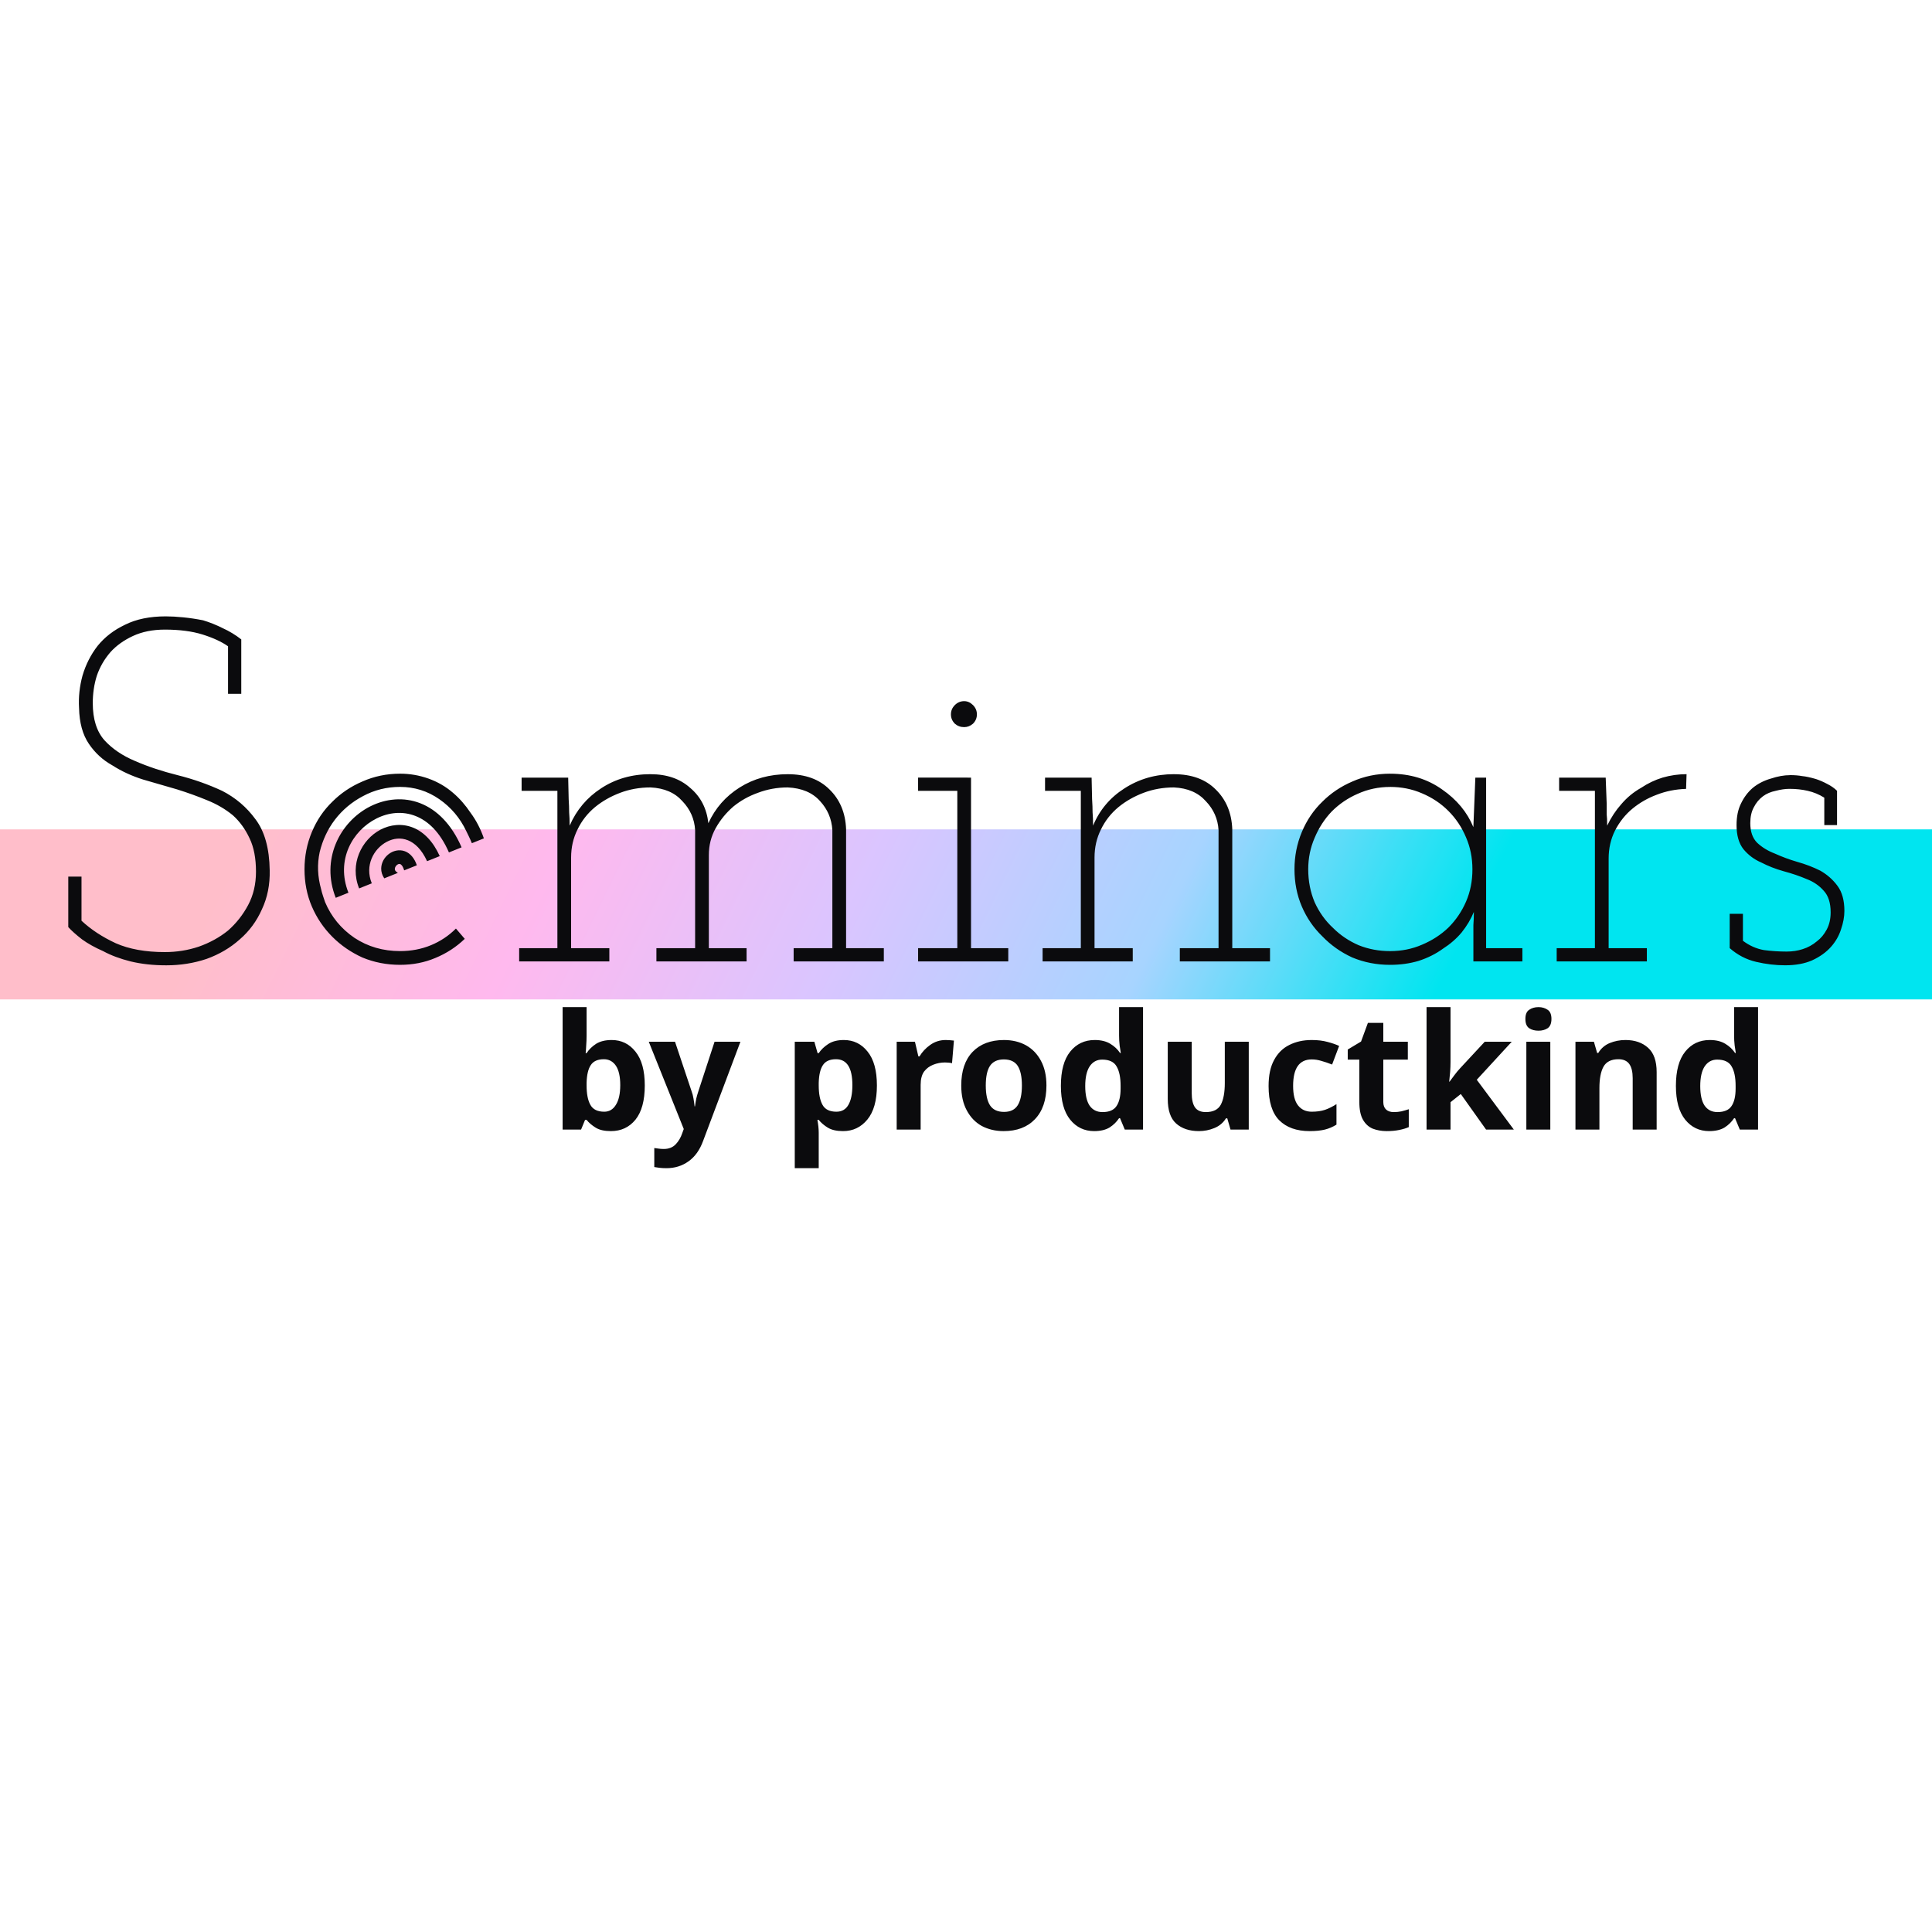
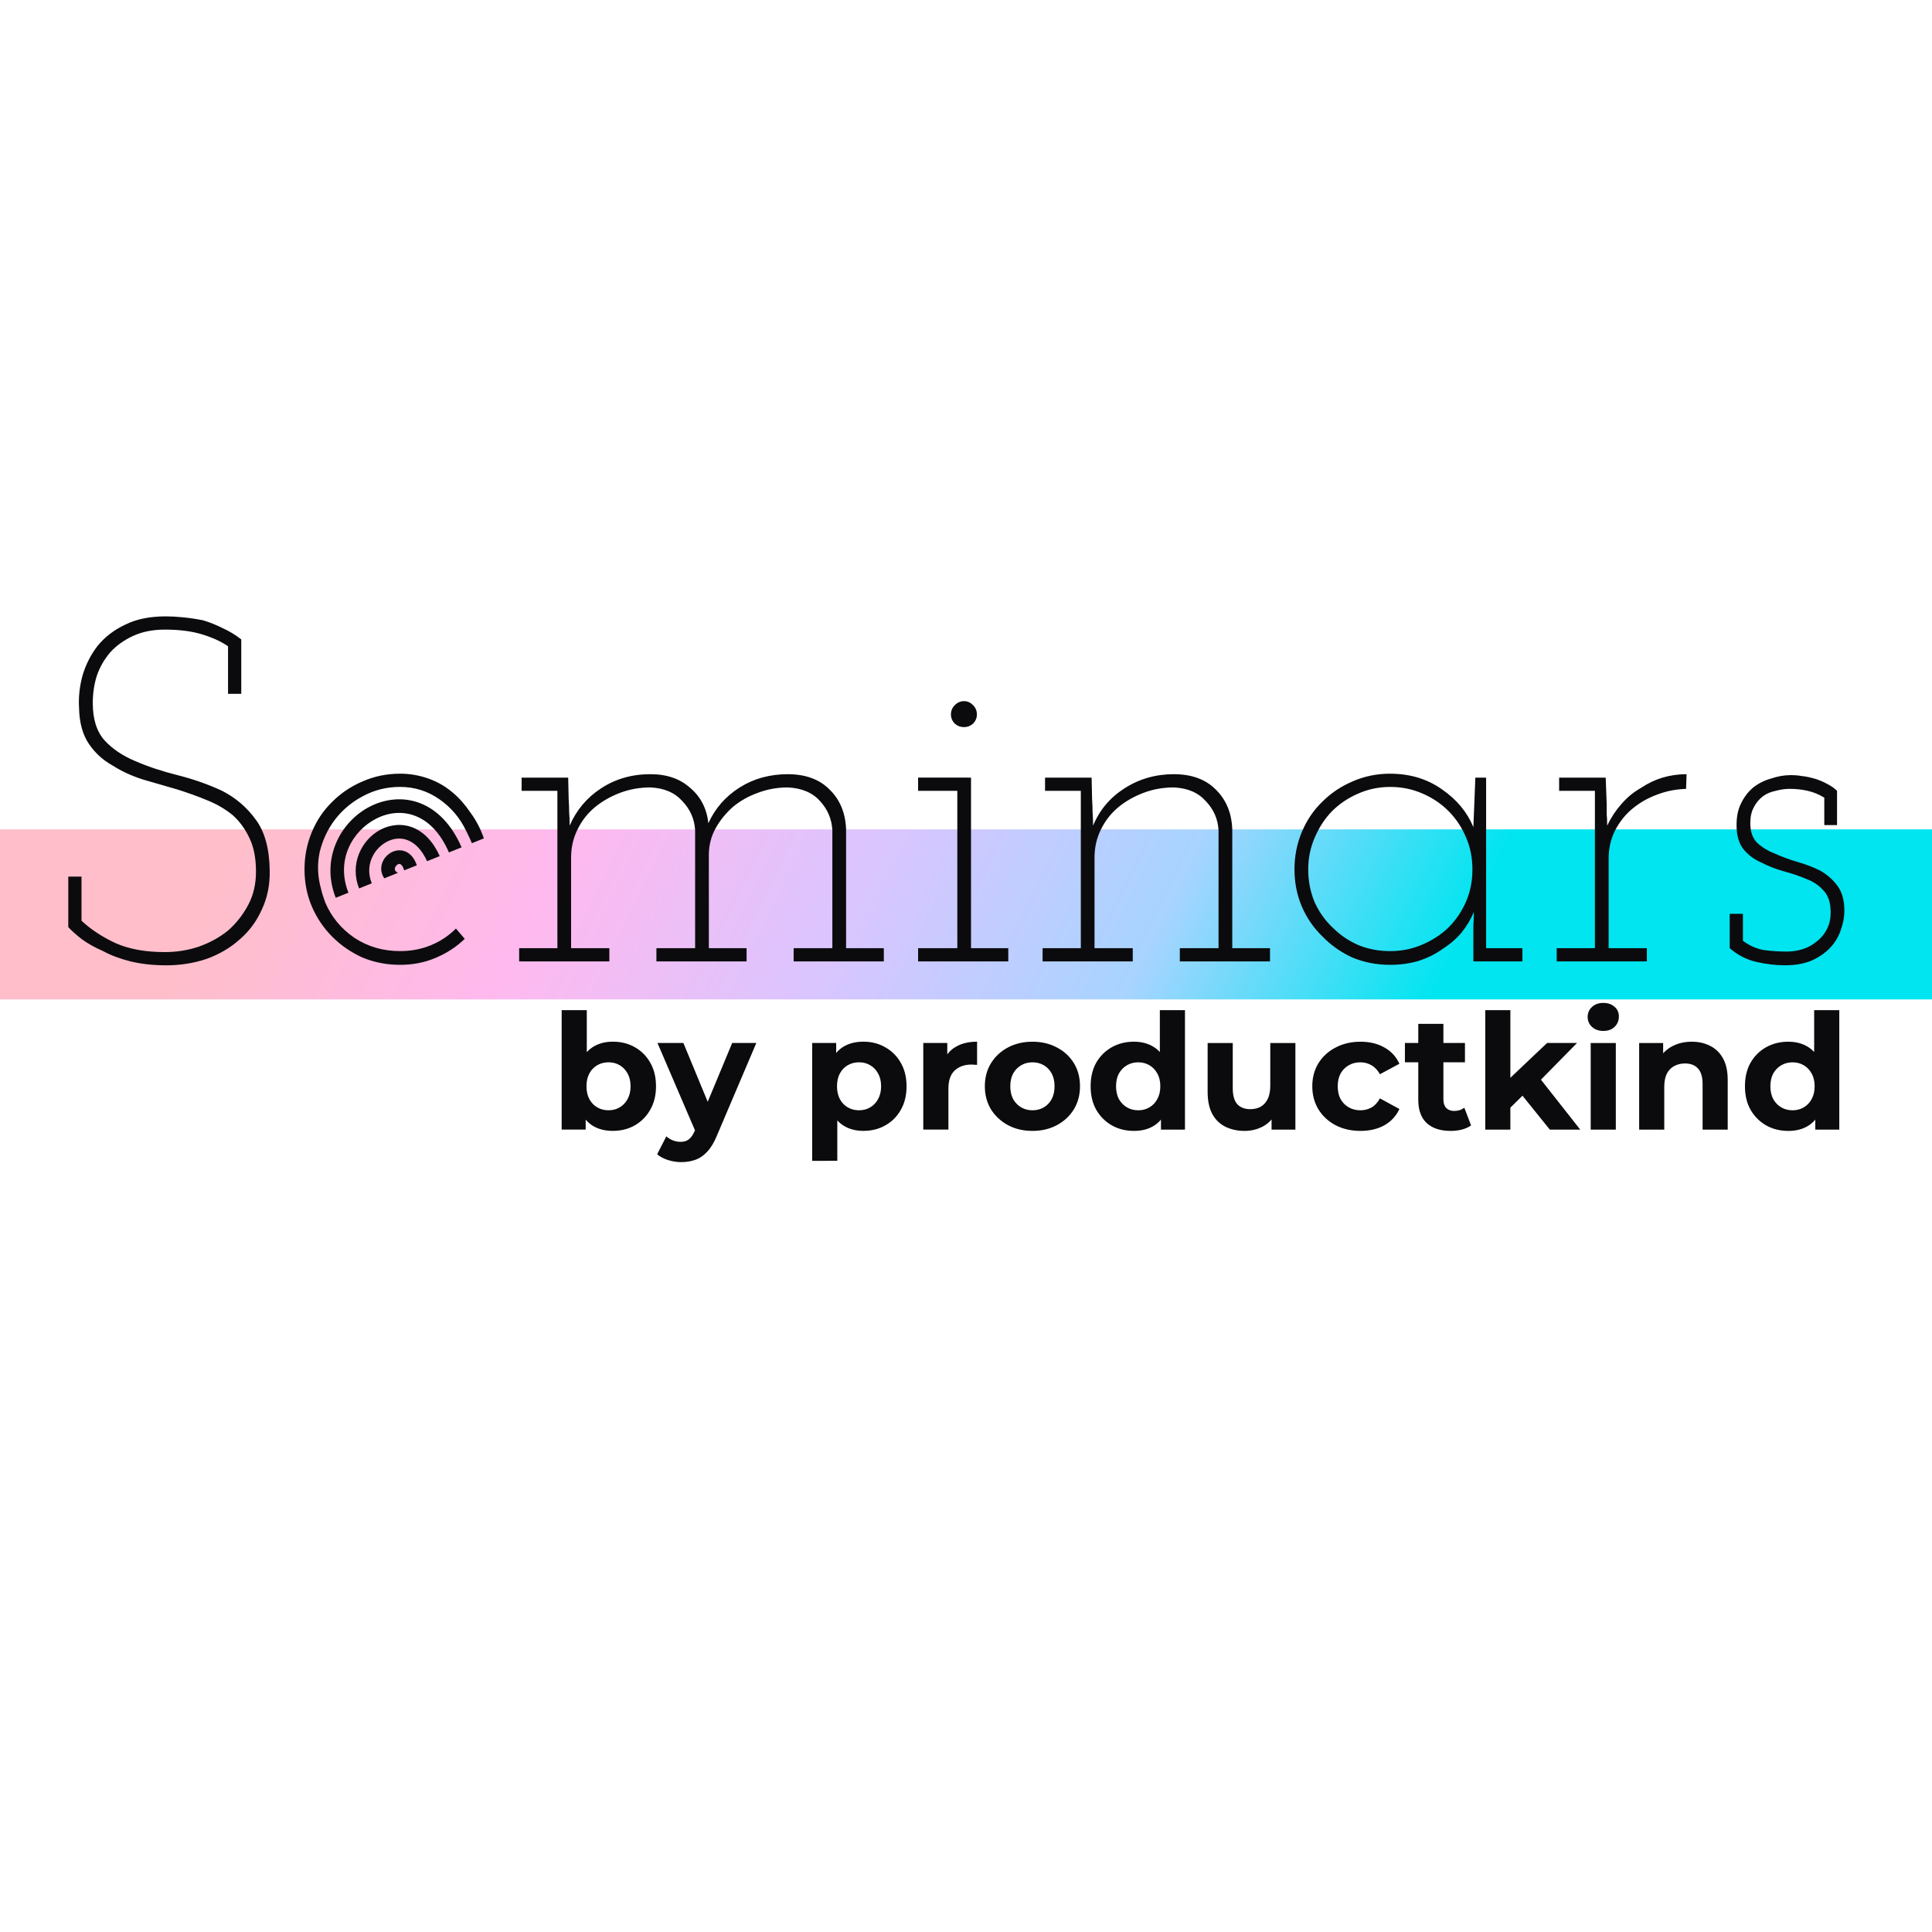
<svg xmlns="http://www.w3.org/2000/svg" xmlns:xlink="http://www.w3.org/1999/xlink" width="600" height="600" viewBox="0 0 158.75 158.75" version="1.1" id="svg1">
  <defs id="defs1">
-     <linearGradient id="linearGradient4">
-       <stop style="stop-color:#6002ee;stop-opacity:1;" offset="0" id="stop4" />
-       <stop style="stop-color:#ff00e3;stop-opacity:1;" offset="1" id="stop5" />
-     </linearGradient>
    <rect x="2895.629" y="2287.623" width="9223.723" height="4950.953" id="rect7-0-0-7-2-3-8-2-6-2-7-80-7-0-0-4-7" />
-     <linearGradient xlink:href="#linearGradient4" id="linearGradient2" gradientUnits="userSpaceOnUse" x1="2985.629" y1="3126.873" x2="8421.625" y2="3126.873" />
    <linearGradient xlink:href="#linearGradient57" id="linearGradient7" gradientUnits="userSpaceOnUse" gradientTransform="matrix(0.2902529,0,0,0.2902529,-509.5432,-535.7793)" x1="2236.495" y1="2222.779" x2="1752.09" y2="1986.325" />
    <linearGradient id="linearGradient57">
      <stop style="stop-color:#00e5f0;stop-opacity:1;" offset="0.202" id="stop53" />
      <stop style="stop-color:#a7d4ff;stop-opacity:1;" offset="0.347" id="stop54" />
      <stop style="stop-color:#dac5ff;stop-opacity:1;" offset="0.497" id="stop55" />
      <stop style="stop-color:#ffb9ee;stop-opacity:1;" offset="0.648" id="stop56" />
      <stop style="stop-color:#ffbeca;stop-opacity:1;" offset="0.8" id="stop57" />
    </linearGradient>
  </defs>
  <g id="layer1">
-     <g id="text7-3-8-8-9-0-4-9-1-0-58-6-8-2-3-6-2" style="font-size:1500px;font-family:'Monaspace Neon';-inkscape-font-specification:'Monaspace Neon';white-space:pre;fill:url(#linearGradient2);stroke-width:18" transform="matrix(3.651127,0,0,3.651127,-10881.861,-9336.999)" aria-label="Seminars" />
    <g id="g9">
      <g id="g10">
        <g id="g16">
          <rect style="fill:url(#linearGradient7);stroke:none;stroke-width:14.513;stroke-linecap:round;stroke-dasharray:none;stroke-opacity:1" id="rect63-90" width="158.75" height="13.971" x="0" y="68.149" ry="0" />
          <path id="path48-3-8-0" style="opacity:1;fill:#0b0b0d;stroke-width:1.407;stroke-linejoin:bevel;fill-opacity:1" d="m 32.435,65.692 c -0.7,0.052 -1.383,0.251 -2.009,0.566 -1.251,0.63 -2.295,1.739 -2.848,3.102 -0.53,1.305 -0.61,2.843 0.01,4.412 l 1.043,-0.419 c -1.059,-2.68 0.328,-5.103 2.299,-6.095 1.007,-0.507 2.143,-0.626 3.204,-0.212 1.026,0.401 2.02,1.309 2.754,2.997 l 1.04,-0.418 c -0.827,-1.914 -2.042,-3.096 -3.387,-3.621 -0.692,-0.27 -1.405,-0.366 -2.105,-0.313 z m 1.517,2.317 c -0.917,-0.373 -1.895,-0.256 -2.699,0.17 -1.55,0.823 -2.548,2.829 -1.744,4.821 l 1.04,-0.417 c -0.598,-1.469 0.158,-2.843 1.228,-3.411 0.554,-0.294 1.163,-0.363 1.751,-0.124 0.547,0.223 1.113,0.728 1.565,1.715 l 1.04,-0.417 C 35.588,69.134 34.818,68.361 33.952,68.009 Z m -0.684,1.937 c -0.485,-0.179 -0.987,-0.033 -1.336,0.239 -0.348,0.272 -0.597,0.684 -0.61,1.171 -0.007,0.276 0.081,0.562 0.252,0.816 l 1.117,-0.447 c -0.247,-0.156 -0.25,-0.248 -0.248,-0.341 0.003,-0.094 0.073,-0.234 0.179,-0.316 0.106,-0.082 0.192,-0.093 0.258,-0.069 0.064,0.024 0.209,0.113 0.33,0.518 l 1.042,-0.417 C 34.057,70.524 33.715,70.111 33.268,69.946 Z M 79.224,57.613 c -0.295,0 -0.55,0.107 -0.765,0.322 -0.215,0.215 -0.322,0.47 -0.322,0.765 0,0.295 0.107,0.55 0.322,0.765 0.215,0.188 0.47,0.282 0.765,0.282 0.268,0 0.51,-0.094 0.725,-0.282 0.215,-0.215 0.322,-0.47 0.322,-0.765 0,-0.295 -0.107,-0.55 -0.322,-0.765 -0.215,-0.215 -0.456,-0.322 -0.725,-0.322 z m -46.351,5.96 c -1.101,0 -2.134,0.215 -3.101,0.644 -0.94,0.403 -1.758,0.953 -2.456,1.651 -0.725,0.698 -1.289,1.53 -1.691,2.497 -0.403,0.966 -0.604,1.987 -0.604,3.061 0,1.101 0.201,2.121 0.604,3.061 0.403,0.94 0.966,1.772 1.691,2.497 0.698,0.698 1.517,1.262 2.456,1.691 0.966,0.403 2,0.604 3.101,0.604 1.047,0 2.014,-0.188 2.899,-0.564 0.913,-0.376 1.718,-0.899 2.416,-1.571 l -0.725,-0.846 c -0.591,0.591 -1.275,1.047 -2.054,1.369 -0.779,0.322 -1.624,0.483 -2.537,0.483 -1.396,0 -2.644,-0.362 -3.745,-1.087 -1.101,-0.752 -1.906,-1.732 -2.416,-2.94 -0.069,-0.2 -0.276,-0.796 -0.322,-1.047 -0.295,-1.047 -0.336,-2.067 -0.121,-3.061 0.242,-0.993 0.658,-1.879 1.248,-2.658 0.617,-0.805 1.383,-1.45 2.295,-1.933 0.94,-0.51 1.96,-0.765 3.061,-0.765 1.181,0 2.255,0.336 3.222,1.007 0.966,0.671 1.705,1.544 2.215,2.618 0,0 0.343,0.679 0.464,1.001 0.328,-0.132 0.657,-0.264 0.986,-0.397 -0.268,-0.779 -0.631,-1.477 -1.087,-2.094 -0.43,-0.644 -0.913,-1.195 -1.45,-1.651 -0.591,-0.51 -1.262,-0.899 -2.014,-1.168 -0.752,-0.268 -1.53,-0.403 -2.336,-0.403 z m 81.346,0 c -1.101,0 -2.134,0.215 -3.101,0.644 -0.94,0.403 -1.758,0.953 -2.457,1.651 -0.725,0.698 -1.289,1.53 -1.691,2.497 -0.403,0.966 -0.604,1.987 -0.604,3.061 0,1.101 0.201,2.121 0.604,3.061 0.403,0.94 0.966,1.758 1.691,2.457 0.698,0.725 1.517,1.302 2.457,1.732 0.966,0.403 2,0.604 3.101,0.604 0.832,0 1.611,-0.107 2.336,-0.322 0.752,-0.242 1.423,-0.577 2.014,-1.007 0.591,-0.376 1.101,-0.819 1.53,-1.329 0.43,-0.537 0.765,-1.101 1.007,-1.691 0,0.376 -0.013,0.738 -0.04,1.087 v 1.087 1.893 h 4.027 v -1.087 h -2.98 V 63.896 h -0.886 c -0.027,0.698 -0.054,1.383 -0.081,2.054 l -0.081,2.014 c -0.51,-1.235 -1.369,-2.269 -2.577,-3.101 -1.208,-0.859 -2.631,-1.289 -4.269,-1.289 z m -60.768,0.04 c -1.53,0 -2.886,0.389 -4.067,1.168 -1.154,0.752 -2.014,1.772 -2.577,3.061 0,-0.43 -0.013,-0.792 -0.04,-1.087 0,-0.322 -0.013,-0.685 -0.04,-1.087 l -0.04,-1.772 H 42.86 v 1.087 h 2.94 v 12.927 h -3.141 v 1.087 h 7.41 V 77.91 H 46.927 V 70.46 c 0,-0.832 0.175,-1.597 0.524,-2.295 0.349,-0.725 0.832,-1.342 1.45,-1.852 0.591,-0.483 1.275,-0.873 2.054,-1.168 0.779,-0.295 1.611,-0.443 2.497,-0.443 1.128,0.054 2,0.43 2.618,1.128 0.644,0.671 0.993,1.463 1.047,2.376 v 9.705 h -3.181 v 1.087 h 7.41 v -1.087 h -3.101 v -7.651 c 0,-0.805 0.188,-1.544 0.564,-2.215 0.376,-0.671 0.859,-1.262 1.45,-1.772 0.591,-0.483 1.262,-0.859 2.014,-1.128 0.779,-0.295 1.597,-0.443 2.456,-0.443 1.154,0.054 2.04,0.43 2.658,1.128 0.617,0.671 0.953,1.463 1.007,2.376 v 9.705 h -3.181 v 1.087 h 7.41 v -1.087 h -3.101 v -9.786 c -0.054,-1.342 -0.51,-2.43 -1.369,-3.262 -0.832,-0.832 -1.973,-1.248 -3.423,-1.248 -1.477,0 -2.792,0.362 -3.947,1.087 -1.154,0.725 -2.014,1.705 -2.577,2.94 -0.134,-1.208 -0.631,-2.175 -1.49,-2.899 -0.832,-0.752 -1.92,-1.128 -3.262,-1.128 z m 43.009,0 c -1.503,0 -2.859,0.389 -4.067,1.168 -1.181,0.752 -2.04,1.772 -2.577,3.061 0,-0.43 -0.013,-0.792 -0.04,-1.087 0,-0.322 -0.013,-0.685 -0.04,-1.087 l -0.04,-1.772 h -3.826 v 1.087 h 2.94 v 12.927 h -3.141 v 1.087 H 93.077 V 77.91 H 89.936 V 70.46 c 0,-0.832 0.175,-1.597 0.524,-2.295 0.349,-0.725 0.832,-1.342 1.45,-1.852 0.591,-0.483 1.275,-0.873 2.054,-1.168 0.779,-0.295 1.611,-0.443 2.497,-0.443 1.128,0.054 2,0.43 2.618,1.128 0.644,0.671 0.993,1.463 1.047,2.376 v 9.705 h -3.181 v 1.087 h 7.41 v -1.087 h -3.101 v -9.786 c -0.054,-1.342 -0.51,-2.43 -1.369,-3.262 -0.832,-0.832 -1.973,-1.248 -3.423,-1.248 z m 42.123,0 c -0.671,0 -1.329,0.094 -1.973,0.282 -0.618,0.188 -1.208,0.47 -1.772,0.846 -0.617,0.349 -1.154,0.792 -1.611,1.329 -0.456,0.51 -0.846,1.101 -1.168,1.772 0,-0.43 -0.013,-0.738 -0.04,-0.926 v -0.886 l -0.081,-2.134 h -3.826 v 1.087 h 2.94 v 12.927 h -3.141 v 1.087 h 7.41 v -1.087 h -3.141 v -7.37 c 0,-0.832 0.175,-1.597 0.524,-2.295 0.376,-0.725 0.859,-1.329 1.45,-1.812 0.591,-0.483 1.248,-0.859 1.973,-1.128 0.752,-0.295 1.557,-0.456 2.416,-0.483 z m 8.497,0.081 c -0.483,0 -1.007,0.094 -1.571,0.282 -0.564,0.161 -1.06,0.416 -1.49,0.765 -0.403,0.349 -0.725,0.779 -0.967,1.289 -0.242,0.483 -0.362,1.074 -0.362,1.772 0,0.832 0.188,1.49 0.564,1.973 0.403,0.483 0.886,0.846 1.45,1.087 0.564,0.295 1.181,0.537 1.852,0.725 0.698,0.188 1.329,0.403 1.893,0.644 0.564,0.215 1.034,0.537 1.409,0.966 0.376,0.403 0.564,0.993 0.564,1.772 0,0.537 -0.107,1.007 -0.322,1.409 -0.215,0.403 -0.483,0.725 -0.805,0.966 -0.349,0.295 -0.738,0.51 -1.168,0.644 -0.403,0.134 -0.846,0.201 -1.329,0.201 -0.617,0 -1.235,-0.04 -1.852,-0.121 -0.617,-0.107 -1.195,-0.362 -1.732,-0.765 v -2.215 h -1.087 v 2.819 c 0.644,0.564 1.369,0.94 2.175,1.128 0.805,0.188 1.597,0.282 2.376,0.282 0.859,0 1.597,-0.134 2.215,-0.403 0.644,-0.295 1.168,-0.671 1.571,-1.128 0.376,-0.43 0.644,-0.899 0.805,-1.409 0.188,-0.537 0.282,-1.047 0.282,-1.53 0,-0.859 -0.188,-1.544 -0.564,-2.054 -0.376,-0.51 -0.846,-0.926 -1.409,-1.248 -0.591,-0.295 -1.222,-0.537 -1.893,-0.725 -0.644,-0.188 -1.262,-0.416 -1.852,-0.685 -0.564,-0.215 -1.047,-0.51 -1.45,-0.886 -0.376,-0.376 -0.564,-0.913 -0.564,-1.611 0,-0.51 0.094,-0.94 0.282,-1.289 0.188,-0.376 0.443,-0.685 0.765,-0.926 0.295,-0.215 0.644,-0.362 1.047,-0.443 0.403,-0.107 0.779,-0.161 1.128,-0.161 0.537,0 1.034,0.054 1.49,0.161 0.483,0.107 0.94,0.295 1.369,0.564 v 2.255 h 1.047 v -2.819 c -0.215,-0.215 -0.483,-0.403 -0.805,-0.564 -0.295,-0.161 -0.604,-0.295 -0.926,-0.403 -0.456,-0.134 -0.832,-0.215 -1.128,-0.242 -0.295,-0.054 -0.631,-0.081 -1.007,-0.081 z m -71.641,0.201 v 1.087 h 3.222 V 77.91 H 75.439 v 1.087 h 7.41 V 77.91 H 79.788 V 63.896 Z m 38.781,0.765 c 0.94,0 1.812,0.175 2.618,0.524 0.832,0.349 1.557,0.832 2.175,1.45 0.617,0.617 1.101,1.342 1.45,2.175 0.349,0.805 0.524,1.678 0.524,2.618 0,0.966 -0.174,1.852 -0.524,2.658 -0.349,0.805 -0.832,1.517 -1.45,2.134 -0.617,0.591 -1.342,1.06 -2.175,1.409 -0.805,0.349 -1.678,0.524 -2.618,0.524 -0.913,0 -1.772,-0.161 -2.577,-0.483 -0.805,-0.349 -1.503,-0.819 -2.094,-1.409 -0.644,-0.591 -1.154,-1.302 -1.53,-2.134 -0.349,-0.832 -0.524,-1.732 -0.524,-2.698 0,-0.913 0.175,-1.772 0.524,-2.577 0.349,-0.832 0.819,-1.557 1.409,-2.175 0.617,-0.617 1.329,-1.101 2.134,-1.45 0.832,-0.376 1.718,-0.564 2.658,-0.564 z m -94.515,12.524 q 1.168,-1.007 1.812,-2.457 0.685,-1.45 0.644,-3.222 -0.04,-2.698 -1.168,-4.188 Q 19.906,65.829 18.255,64.983 16.523,64.178 14.59,63.694 12.657,63.211 11.087,62.526 9.556,61.882 8.59,60.835 7.623,59.748 7.623,57.775 q 0,-1.168 0.322,-2.215 0.362,-1.087 1.128,-1.973 0.725,-0.805 1.852,-1.329 1.128,-0.524 2.618,-0.524 1.812,0 3.101,0.403 1.289,0.403 2.094,0.966 v 3.906 h 1.087 V 52.539 q -0.725,-0.564 -1.53,-0.926 -0.805,-0.403 -1.611,-0.644 -0.805,-0.161 -1.611,-0.242 -0.805,-0.081 -1.45,-0.081 -1.973,0 -3.342,0.685 -1.369,0.644 -2.255,1.732 -0.846,1.087 -1.248,2.457 -0.362,1.329 -0.282,2.658 0.04,1.812 0.805,2.94 0.765,1.128 1.933,1.772 1.128,0.725 2.537,1.168 1.409,0.403 2.779,0.805 1.289,0.403 2.457,0.886 1.208,0.483 2.134,1.248 0.846,0.765 1.369,1.893 0.524,1.087 0.524,2.738 0,1.53 -0.644,2.738 -0.644,1.208 -1.651,2.094 -1.047,0.846 -2.416,1.329 -1.329,0.443 -2.779,0.443 -2.376,0 -4.027,-0.725 Q 7.865,76.742 6.697,75.655 V 72.03 H 5.61 v 4.148 q 0.403,0.443 1.128,1.007 0.725,0.524 1.732,0.966 0.966,0.524 2.255,0.846 1.329,0.322 2.94,0.322 1.732,0 3.302,-0.524 1.571,-0.564 2.738,-1.611 z" />
-           <text xml:space="preserve" style="font-style:normal;font-variant:normal;font-weight:900;font-stretch:normal;font-size:10.009px;line-height:0;font-family:Montserrat;-inkscape-font-specification:'Montserrat Heavy';text-align:start;text-decoration-color:#000000;letter-spacing:0px;word-spacing:0px;writing-mode:lr-tb;direction:ltr;text-anchor:start;white-space:pre;fill:#000000;fill-opacity:1;stroke:none;stroke-width:0.717;stroke-linecap:round;stroke-dasharray:none" x="45.2" y="92.818" id="text1-3-8-8-9-2-1-4-0-0-6-0-45">
-             <tspan id="tspan1-5-4-1-0-5-2-5-4-8-4-7-81" style="font-style:normal;font-variant:normal;font-weight:bold;font-stretch:normal;font-size:13.229px;font-family:Montserrat;-inkscape-font-specification:'Montserrat Bold';writing-mode:lr-tb;fill:#0b0b0d;fill-opacity:1;stroke:none;stroke-width:0.717;stroke-dasharray:none" x="45.2" y="92.818">by productkind</tspan>
-             <tspan style="font-style:normal;font-variant:normal;font-weight:bold;font-stretch:normal;font-size:10.009px;line-height:2;font-family:Montserrat;-inkscape-font-specification:'Montserrat Bold';writing-mode:lr-tb;fill:#000000;fill-opacity:1;stroke:none;stroke-width:0.717;stroke-dasharray:none" x="45.2" y="92.818" id="tspan2-5-7-7" />
-           </text>
+           <path style="font-weight:bold;font-size:13.229px;line-height:0;font-family:Montserrat;-inkscape-font-specification:'Montserrat Bold';letter-spacing:0px;word-spacing:0px;white-space:pre;fill:#0b0b0d;stroke-width:0.717;stroke-linecap:round" d="m 50.359,92.923 q -0.939,0 -1.614,-0.397 -0.675,-0.397 -1.032,-1.204 -0.357,-0.82 -0.357,-2.064 0,-1.257 0.37,-2.064 0.384,-0.807 1.058,-1.204 0.675,-0.397 1.574,-0.397 1.005,0 1.799,0.45 0.807,0.45 1.27,1.27 0.476,0.82 0.476,1.945 0,1.111 -0.476,1.931 -0.463,0.82 -1.27,1.283 -0.794,0.45 -1.799,0.45 z M 46.152,92.818 V 83.002 h 2.064 v 4.141 l -0.132,2.103 0.04,2.117 v 1.455 z m 3.85,-1.588 q 0.516,0 0.913,-0.238 0.41,-0.238 0.648,-0.675 0.251,-0.45 0.251,-1.058 0,-0.622 -0.251,-1.058 -0.238,-0.437 -0.648,-0.675 -0.397,-0.238 -0.913,-0.238 -0.516,0 -0.926,0.238 -0.41,0.238 -0.648,0.675 -0.238,0.437 -0.238,1.058 0,0.609 0.238,1.058 0.238,0.437 0.648,0.675 0.41,0.238 0.926,0.238 z m 5.98,4.26 q -0.556,0 -1.098,-0.172 -0.542,-0.172 -0.886,-0.476 l 0.754,-1.468 q 0.238,0.212 0.542,0.331 0.318,0.119 0.622,0.119 0.437,0 0.688,-0.212 0.265,-0.198 0.476,-0.675 l 0.37,-0.873 0.159,-0.225 2.553,-6.138 h 1.984 L 58.932,93.254 q -0.344,0.86 -0.794,1.349 -0.437,0.489 -0.979,0.688 -0.529,0.198 -1.177,0.198 z m 1.217,-2.394 -3.175,-7.395 h 2.13 l 2.461,5.953 z M 70.944,92.923 q -0.9,0 -1.574,-0.397 -0.675,-0.397 -1.058,-1.204 -0.37,-0.82 -0.37,-2.064 0,-1.257 0.357,-2.064 0.357,-0.807 1.032,-1.204 0.675,-0.397 1.614,-0.397 1.005,0 1.799,0.463 0.807,0.45 1.27,1.27 0.476,0.82 0.476,1.931 0,1.124 -0.476,1.945 -0.463,0.82 -1.27,1.27 -0.794,0.45 -1.799,0.45 z m -4.207,2.461 v -9.684 h 1.971 v 1.455 l -0.04,2.117 0.132,2.103 v 4.008 z m 3.85,-4.154 q 0.516,0 0.913,-0.238 0.41,-0.238 0.648,-0.675 0.251,-0.45 0.251,-1.058 0,-0.622 -0.251,-1.058 -0.238,-0.437 -0.648,-0.675 -0.397,-0.238 -0.913,-0.238 -0.516,0 -0.926,0.238 -0.41,0.238 -0.648,0.675 -0.238,0.437 -0.238,1.058 0,0.609 0.238,1.058 0.238,0.437 0.648,0.675 0.41,0.238 0.926,0.238 z m 5.278,1.588 v -7.117 h 1.971 v 2.011 L 77.559,87.129 q 0.318,-0.754 1.019,-1.138 0.701,-0.397 1.707,-0.397 v 1.905 q -0.132,-0.013 -0.238,-0.013 -0.106,-0.013 -0.225,-0.013 -0.847,0 -1.376,0.489 -0.516,0.476 -0.516,1.495 v 3.36 z m 8.974,0.106 q -1.138,0 -2.024,-0.476 -0.873,-0.476 -1.389,-1.296 -0.503,-0.833 -0.503,-1.892 0,-1.072 0.503,-1.892 0.516,-0.833 1.389,-1.296 0.886,-0.476 2.024,-0.476 1.124,0 2.011,0.476 0.886,0.463 1.389,1.283 0.503,0.82 0.503,1.905 0,1.058 -0.503,1.892 -0.503,0.82 -1.389,1.296 -0.886,0.476 -2.011,0.476 z m 0,-1.693 q 0.516,0 0.926,-0.238 0.41,-0.238 0.648,-0.675 0.238,-0.45 0.238,-1.058 0,-0.622 -0.238,-1.058 -0.238,-0.437 -0.648,-0.675 -0.41,-0.238 -0.926,-0.238 -0.516,0 -0.926,0.238 -0.41,0.238 -0.661,0.675 -0.238,0.437 -0.238,1.058 0,0.609 0.238,1.058 0.251,0.437 0.661,0.675 0.41,0.238 0.926,0.238 z m 8.334,1.693 q -1.005,0 -1.812,-0.45 -0.807,-0.463 -1.283,-1.283 -0.463,-0.82 -0.463,-1.931 0,-1.124 0.463,-1.945 0.476,-0.82 1.283,-1.27 0.807,-0.45 1.812,-0.45 0.9,0 1.574,0.397 0.675,0.397 1.045,1.204 0.37,0.807 0.37,2.064 0,1.244 -0.357,2.064 -0.357,0.807 -1.032,1.204 -0.661,0.397 -1.601,0.397 z m 0.357,-1.693 q 0.503,0 0.913,-0.238 0.41,-0.238 0.648,-0.675 0.251,-0.45 0.251,-1.058 0,-0.622 -0.251,-1.058 -0.238,-0.437 -0.648,-0.675 -0.41,-0.238 -0.913,-0.238 -0.516,0 -0.926,0.238 -0.41,0.238 -0.661,0.675 -0.238,0.437 -0.238,1.058 0,0.609 0.238,1.058 0.251,0.437 0.661,0.675 0.41,0.238 0.926,0.238 z m 1.865,1.588 v -1.455 l 0.04,-2.117 -0.132,-2.103 V 83.002 h 2.064 v 9.816 z m 6.879,0.106 q -0.886,0 -1.588,-0.344 -0.688,-0.344 -1.072,-1.045 -0.384,-0.714 -0.384,-1.812 v -4.022 h 2.064 v 3.717 q 0,0.886 0.37,1.31 0.384,0.41 1.072,0.41 0.476,0 0.847,-0.198 0.37,-0.212 0.582,-0.635 0.212,-0.437 0.212,-1.085 v -3.519 h 2.064 v 7.117 h -1.958 v -1.958 l 0.357,0.569 q -0.357,0.741 -1.058,1.124 -0.688,0.37 -1.508,0.37 z m 9.525,0 q -1.151,0 -2.051,-0.463 -0.9,-0.476 -1.416,-1.31 -0.503,-0.833 -0.503,-1.892 0,-1.072 0.503,-1.892 0.516,-0.833 1.416,-1.296 0.9,-0.476 2.051,-0.476 1.124,0 1.958,0.476 0.833,0.463 1.23,1.336 l -1.601,0.86 q -0.278,-0.503 -0.701,-0.741 -0.41,-0.238 -0.9,-0.238 -0.529,0 -0.953,0.238 -0.423,0.238 -0.675,0.675 -0.238,0.437 -0.238,1.058 0,0.622 0.238,1.058 0.251,0.437 0.675,0.675 0.423,0.238 0.953,0.238 0.489,0 0.9,-0.225 0.423,-0.238 0.701,-0.754 l 1.601,0.873 q -0.397,0.86 -1.23,1.336 -0.833,0.463 -1.958,0.463 z m 7.398,0 q -1.257,0 -1.958,-0.635 -0.701,-0.648 -0.701,-1.918 v -6.244 h 2.064 v 6.218 q 0,0.45 0.238,0.701 0.238,0.238 0.648,0.238 0.489,0 0.833,-0.265 l 0.556,1.455 q -0.318,0.225 -0.767,0.344 -0.437,0.106 -0.913,0.106 z m -3.757,-5.636 v -1.588 h 4.934 v 1.588 z m 8.308,4.075 0.053,-2.514 3.321,-3.149 h 2.461 l -3.188,3.241 -1.072,0.873 z m -1.707,1.455 V 83.002 h 2.064 v 9.816 z m 5.305,0 -2.408,-2.99 1.296,-1.601 3.612,4.591 z m 3.36,0 v -7.117 h 2.064 v 7.117 z m 1.032,-8.109 q -0.569,0 -0.926,-0.331 -0.357,-0.331 -0.357,-0.82 0,-0.489 0.357,-0.82 0.357,-0.331 0.926,-0.331 0.569,0 0.926,0.318 0.357,0.304 0.357,0.794 0,0.516 -0.357,0.86 -0.344,0.331 -0.926,0.331 z m 2.95,8.109 v -7.117 h 1.971 v 1.971 l -0.37,-0.595 q 0.384,-0.714 1.098,-1.098 0.714,-0.384 1.627,-0.384 0.847,0 1.508,0.344 0.675,0.331 1.058,1.032 0.384,0.688 0.384,1.773 v 4.075 h -2.064 v -3.757 q 0,-0.86 -0.384,-1.27 -0.37,-0.41 -1.058,-0.41 -0.489,0 -0.886,0.212 -0.384,0.198 -0.609,0.622 -0.212,0.423 -0.212,1.085 v 3.519 z m 12.25,0.106 q -1.005,0 -1.812,-0.45 -0.807,-0.463 -1.283,-1.283 -0.463,-0.82 -0.463,-1.931 0,-1.124 0.463,-1.945 0.476,-0.82 1.283,-1.27 0.807,-0.45 1.812,-0.45 0.9,0 1.574,0.397 0.675,0.397 1.045,1.204 0.37,0.807 0.37,2.064 0,1.244 -0.357,2.064 -0.357,0.807 -1.032,1.204 -0.661,0.397 -1.601,0.397 z m 0.357,-1.693 q 0.503,0 0.913,-0.238 0.41,-0.238 0.648,-0.675 0.251,-0.45 0.251,-1.058 0,-0.622 -0.251,-1.058 -0.238,-0.437 -0.648,-0.675 -0.41,-0.238 -0.913,-0.238 -0.516,0 -0.926,0.238 -0.41,0.238 -0.661,0.675 -0.238,0.437 -0.238,1.058 0,0.609 0.238,1.058 0.251,0.437 0.661,0.675 0.41,0.238 0.926,0.238 z m 1.865,1.588 v -1.455 l 0.04,-2.117 -0.132,-2.103 V 83.002 h 2.064 v 9.816 z" id="text1-3-8-8-9-2-1-4-0-0-6-0-45" aria-label="by productkind&#10;" />
        </g>
      </g>
    </g>
  </g>
</svg>
